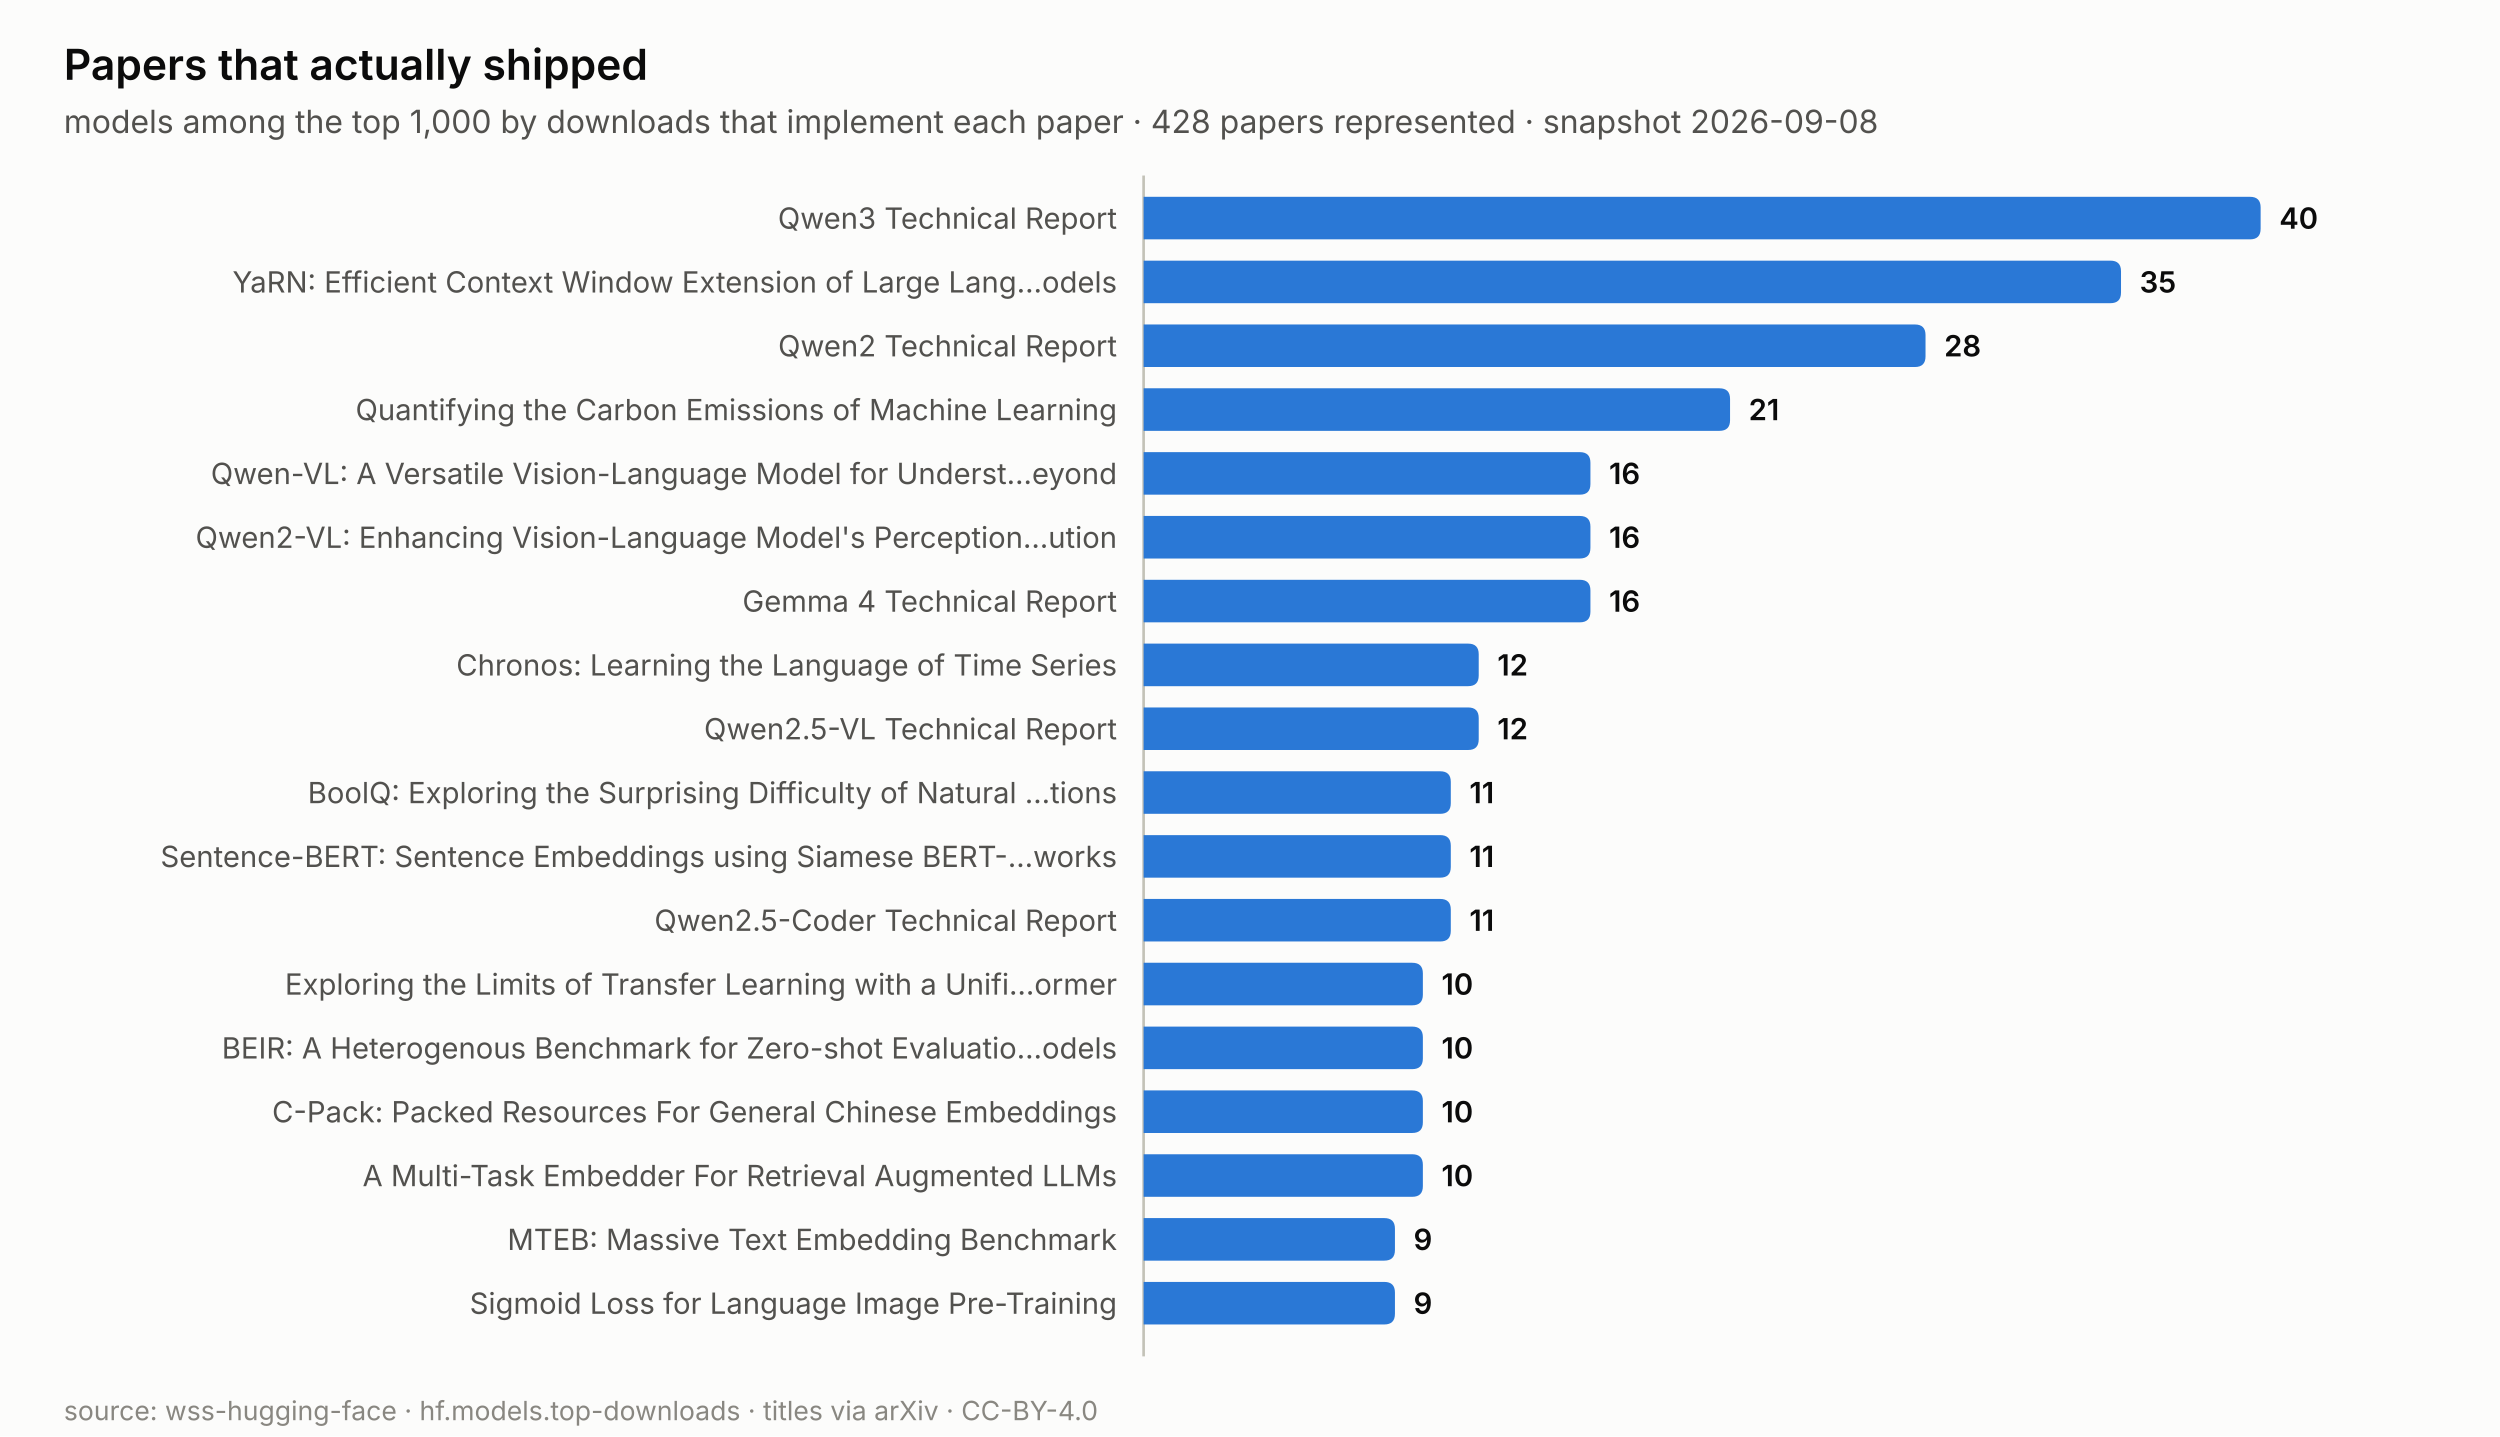
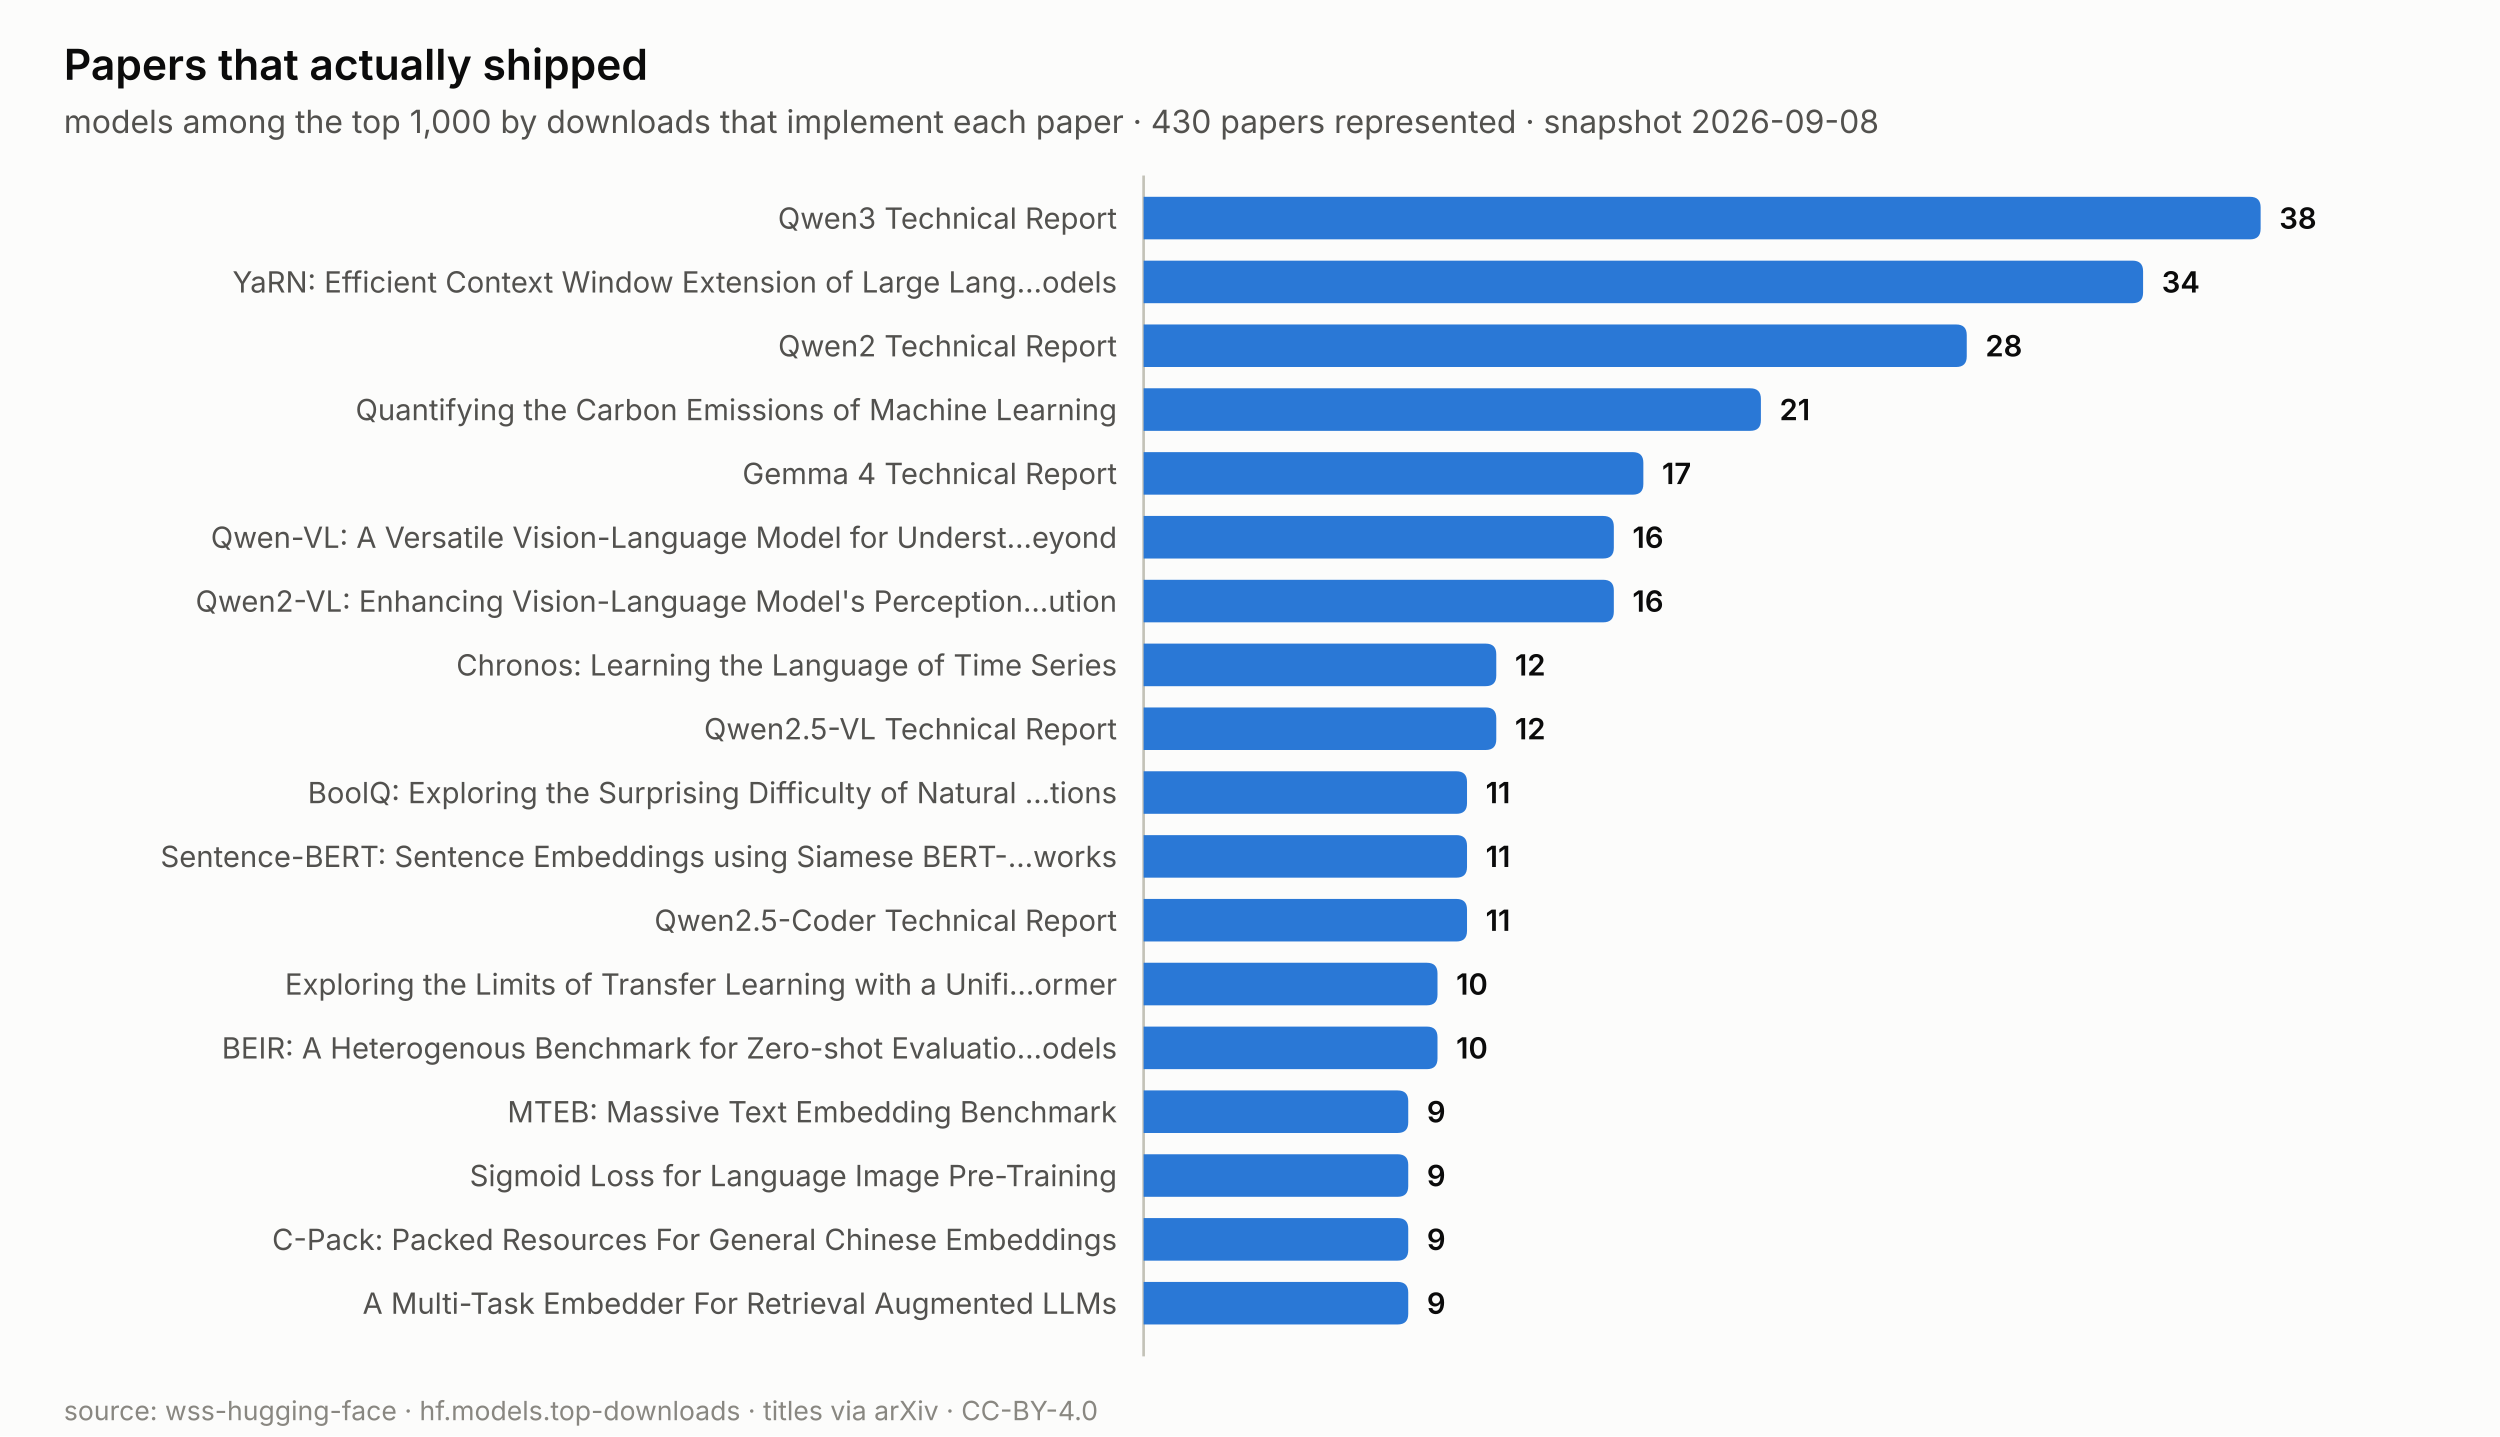
<svg xmlns="http://www.w3.org/2000/svg" width="940.0" height="540.0" viewBox="0 0 940.0 540.0" role="img" aria-label="Papers that actually shipped">
  <rect width="940.0" height="540.0" fill="#fcfcfb" />
  <text x="24.0" y="30.0" font-family="system-ui, -apple-system, &quot;Segoe UI&quot;, sans-serif" font-size="16" fill="#0b0b0b" text-anchor="start" font-weight="600" style="">Papers that actually shipped</text>
-   <text x="24.0" y="50.0" font-family="system-ui, -apple-system, &quot;Segoe UI&quot;, sans-serif" font-size="12" fill="#52514e" text-anchor="start" font-weight="normal" style="">models among the top 1,000 by downloads that implement each paper · 428 papers represented · snapshot 2026-09-08</text>
+   <text x="24.0" y="50.0" font-family="system-ui, -apple-system, &quot;Segoe UI&quot;, sans-serif" font-size="12" fill="#52514e" text-anchor="start" font-weight="normal" style="">models among the top 1,000 by downloads that implement each paper · 430 papers represented · snapshot 2026-09-08</text>
  <line x1="430.0" y1="66.0" x2="430.0" y2="510.0" stroke="#c3c2b7" stroke-width="1" />
  <path d="M430.0,74.0 h416.0 q4,0 4,4 v8.0 q0,4 -4,4 h-416.0 z" fill="#2a78d6" />
  <text x="420.0" y="86.0" font-family="system-ui, -apple-system, &quot;Segoe UI&quot;, sans-serif" font-size="11" fill="#52514e" text-anchor="end" font-weight="normal" style="">Qwen3 Technical Report</text>
-   <text x="857.0" y="86.0" font-family="system-ui, -apple-system, &quot;Segoe UI&quot;, sans-serif" font-size="11" fill="#0b0b0b" text-anchor="start" font-weight="600" style="font-variant-numeric: tabular-nums;">40</text>
-   <path d="M430.0,98.0 h363.5 q4,0 4,4 v8.0 q0,4 -4,4 h-363.5 z" fill="#2a78d6" />
+   <text x="857.0" y="86.0" font-family="system-ui, -apple-system, &quot;Segoe UI&quot;, sans-serif" font-size="11" fill="#0b0b0b" text-anchor="start" font-weight="600" style="font-variant-numeric: tabular-nums;">38</text>
+   <path d="M430.0,98.0 h371.8 q4,0 4,4 v8.0 q0,4 -4,4 h-371.8 z" fill="#2a78d6" />
  <text x="420.0" y="110.0" font-family="system-ui, -apple-system, &quot;Segoe UI&quot;, sans-serif" font-size="11" fill="#52514e" text-anchor="end" font-weight="normal" style="">YaRN: Efficient Context Window Extension of Large Lang…odels</text>
-   <text x="804.5" y="110.0" font-family="system-ui, -apple-system, &quot;Segoe UI&quot;, sans-serif" font-size="11" fill="#0b0b0b" text-anchor="start" font-weight="600" style="font-variant-numeric: tabular-nums;">35</text>
-   <path d="M430.0,122.0 h290.0 q4,0 4,4 v8.0 q0,4 -4,4 h-290.0 z" fill="#2a78d6" />
+   <text x="812.8" y="110.0" font-family="system-ui, -apple-system, &quot;Segoe UI&quot;, sans-serif" font-size="11" fill="#0b0b0b" text-anchor="start" font-weight="600" style="font-variant-numeric: tabular-nums;">34</text>
+   <path d="M430.0,122.0 h305.5 q4,0 4,4 v8.0 q0,4 -4,4 h-305.5 z" fill="#2a78d6" />
  <text x="420.0" y="134.0" font-family="system-ui, -apple-system, &quot;Segoe UI&quot;, sans-serif" font-size="11" fill="#52514e" text-anchor="end" font-weight="normal" style="">Qwen2 Technical Report</text>
-   <text x="731.0" y="134.0" font-family="system-ui, -apple-system, &quot;Segoe UI&quot;, sans-serif" font-size="11" fill="#0b0b0b" text-anchor="start" font-weight="600" style="font-variant-numeric: tabular-nums;">28</text>
-   <path d="M430.0,146.0 h216.5 q4,0 4,4 v8.0 q0,4 -4,4 h-216.5 z" fill="#2a78d6" />
+   <text x="746.5" y="134.0" font-family="system-ui, -apple-system, &quot;Segoe UI&quot;, sans-serif" font-size="11" fill="#0b0b0b" text-anchor="start" font-weight="600" style="font-variant-numeric: tabular-nums;">28</text>
+   <path d="M430.0,146.0 h228.1 q4,0 4,4 v8.0 q0,4 -4,4 h-228.1 z" fill="#2a78d6" />
  <text x="420.0" y="158.0" font-family="system-ui, -apple-system, &quot;Segoe UI&quot;, sans-serif" font-size="11" fill="#52514e" text-anchor="end" font-weight="normal" style="">Quantifying the Carbon Emissions of Machine Learning</text>
-   <text x="657.5" y="158.0" font-family="system-ui, -apple-system, &quot;Segoe UI&quot;, sans-serif" font-size="11" fill="#0b0b0b" text-anchor="start" font-weight="600" style="font-variant-numeric: tabular-nums;">21</text>
-   <path d="M430.0,170.0 h164.0 q4,0 4,4 v8.0 q0,4 -4,4 h-164.0 z" fill="#2a78d6" />
-   <text x="420.0" y="182.0" font-family="system-ui, -apple-system, &quot;Segoe UI&quot;, sans-serif" font-size="11" fill="#52514e" text-anchor="end" font-weight="normal" style="">Qwen-VL: A Versatile Vision-Language Model for Underst…eyond</text>
-   <text x="605.0" y="182.0" font-family="system-ui, -apple-system, &quot;Segoe UI&quot;, sans-serif" font-size="11" fill="#0b0b0b" text-anchor="start" font-weight="600" style="font-variant-numeric: tabular-nums;">16</text>
-   <path d="M430.0,194.0 h164.0 q4,0 4,4 v8.0 q0,4 -4,4 h-164.0 z" fill="#2a78d6" />
-   <text x="420.0" y="206.0" font-family="system-ui, -apple-system, &quot;Segoe UI&quot;, sans-serif" font-size="11" fill="#52514e" text-anchor="end" font-weight="normal" style="">Qwen2-VL: Enhancing Vision-Language Model's Perception…ution</text>
-   <text x="605.0" y="206.0" font-family="system-ui, -apple-system, &quot;Segoe UI&quot;, sans-serif" font-size="11" fill="#0b0b0b" text-anchor="start" font-weight="600" style="font-variant-numeric: tabular-nums;">16</text>
-   <path d="M430.0,218.0 h164.0 q4,0 4,4 v8.0 q0,4 -4,4 h-164.0 z" fill="#2a78d6" />
-   <text x="420.0" y="230.0" font-family="system-ui, -apple-system, &quot;Segoe UI&quot;, sans-serif" font-size="11" fill="#52514e" text-anchor="end" font-weight="normal" style="">Gemma 4 Technical Report</text>
-   <text x="605.0" y="230.0" font-family="system-ui, -apple-system, &quot;Segoe UI&quot;, sans-serif" font-size="11" fill="#0b0b0b" text-anchor="start" font-weight="600" style="font-variant-numeric: tabular-nums;">16</text>
-   <path d="M430.0,242.0 h122.0 q4,0 4,4 v8.0 q0,4 -4,4 h-122.0 z" fill="#2a78d6" />
+   <text x="669.1" y="158.0" font-family="system-ui, -apple-system, &quot;Segoe UI&quot;, sans-serif" font-size="11" fill="#0b0b0b" text-anchor="start" font-weight="600" style="font-variant-numeric: tabular-nums;">21</text>
+   <path d="M430.0,170.0 h183.9 q4,0 4,4 v8.0 q0,4 -4,4 h-183.9 z" fill="#2a78d6" />
+   <text x="420.0" y="182.0" font-family="system-ui, -apple-system, &quot;Segoe UI&quot;, sans-serif" font-size="11" fill="#52514e" text-anchor="end" font-weight="normal" style="">Gemma 4 Technical Report</text>
+   <text x="624.9" y="182.0" font-family="system-ui, -apple-system, &quot;Segoe UI&quot;, sans-serif" font-size="11" fill="#0b0b0b" text-anchor="start" font-weight="600" style="font-variant-numeric: tabular-nums;">17</text>
+   <path d="M430.0,194.0 h172.8 q4,0 4,4 v8.0 q0,4 -4,4 h-172.8 z" fill="#2a78d6" />
+   <text x="420.0" y="206.0" font-family="system-ui, -apple-system, &quot;Segoe UI&quot;, sans-serif" font-size="11" fill="#52514e" text-anchor="end" font-weight="normal" style="">Qwen-VL: A Versatile Vision-Language Model for Underst…eyond</text>
+   <text x="613.8" y="206.0" font-family="system-ui, -apple-system, &quot;Segoe UI&quot;, sans-serif" font-size="11" fill="#0b0b0b" text-anchor="start" font-weight="600" style="font-variant-numeric: tabular-nums;">16</text>
+   <path d="M430.0,218.0 h172.8 q4,0 4,4 v8.0 q0,4 -4,4 h-172.8 z" fill="#2a78d6" />
+   <text x="420.0" y="230.0" font-family="system-ui, -apple-system, &quot;Segoe UI&quot;, sans-serif" font-size="11" fill="#52514e" text-anchor="end" font-weight="normal" style="">Qwen2-VL: Enhancing Vision-Language Model's Perception…ution</text>
+   <text x="613.8" y="230.0" font-family="system-ui, -apple-system, &quot;Segoe UI&quot;, sans-serif" font-size="11" fill="#0b0b0b" text-anchor="start" font-weight="600" style="font-variant-numeric: tabular-nums;">16</text>
+   <path d="M430.0,242.0 h128.6 q4,0 4,4 v8.0 q0,4 -4,4 h-128.6 z" fill="#2a78d6" />
  <text x="420.0" y="254.0" font-family="system-ui, -apple-system, &quot;Segoe UI&quot;, sans-serif" font-size="11" fill="#52514e" text-anchor="end" font-weight="normal" style="">Chronos: Learning the Language of Time Series</text>
-   <text x="563.0" y="254.0" font-family="system-ui, -apple-system, &quot;Segoe UI&quot;, sans-serif" font-size="11" fill="#0b0b0b" text-anchor="start" font-weight="600" style="font-variant-numeric: tabular-nums;">12</text>
-   <path d="M430.0,266.0 h122.0 q4,0 4,4 v8.0 q0,4 -4,4 h-122.0 z" fill="#2a78d6" />
+   <text x="569.6" y="254.0" font-family="system-ui, -apple-system, &quot;Segoe UI&quot;, sans-serif" font-size="11" fill="#0b0b0b" text-anchor="start" font-weight="600" style="font-variant-numeric: tabular-nums;">12</text>
+   <path d="M430.0,266.0 h128.6 q4,0 4,4 v8.0 q0,4 -4,4 h-128.6 z" fill="#2a78d6" />
  <text x="420.0" y="278.0" font-family="system-ui, -apple-system, &quot;Segoe UI&quot;, sans-serif" font-size="11" fill="#52514e" text-anchor="end" font-weight="normal" style="">Qwen2.5-VL Technical Report</text>
-   <text x="563.0" y="278.0" font-family="system-ui, -apple-system, &quot;Segoe UI&quot;, sans-serif" font-size="11" fill="#0b0b0b" text-anchor="start" font-weight="600" style="font-variant-numeric: tabular-nums;">12</text>
-   <path d="M430.0,290.0 h111.5 q4,0 4,4 v8.0 q0,4 -4,4 h-111.5 z" fill="#2a78d6" />
+   <text x="569.6" y="278.0" font-family="system-ui, -apple-system, &quot;Segoe UI&quot;, sans-serif" font-size="11" fill="#0b0b0b" text-anchor="start" font-weight="600" style="font-variant-numeric: tabular-nums;">12</text>
+   <path d="M430.0,290.0 h117.6 q4,0 4,4 v8.0 q0,4 -4,4 h-117.6 z" fill="#2a78d6" />
  <text x="420.0" y="302.0" font-family="system-ui, -apple-system, &quot;Segoe UI&quot;, sans-serif" font-size="11" fill="#52514e" text-anchor="end" font-weight="normal" style="">BoolQ: Exploring the Surprising Difficulty of Natural …tions</text>
-   <text x="552.5" y="302.0" font-family="system-ui, -apple-system, &quot;Segoe UI&quot;, sans-serif" font-size="11" fill="#0b0b0b" text-anchor="start" font-weight="600" style="font-variant-numeric: tabular-nums;">11</text>
-   <path d="M430.0,314.0 h111.5 q4,0 4,4 v8.0 q0,4 -4,4 h-111.5 z" fill="#2a78d6" />
+   <text x="558.6" y="302.0" font-family="system-ui, -apple-system, &quot;Segoe UI&quot;, sans-serif" font-size="11" fill="#0b0b0b" text-anchor="start" font-weight="600" style="font-variant-numeric: tabular-nums;">11</text>
+   <path d="M430.0,314.0 h117.6 q4,0 4,4 v8.0 q0,4 -4,4 h-117.6 z" fill="#2a78d6" />
  <text x="420.0" y="326.0" font-family="system-ui, -apple-system, &quot;Segoe UI&quot;, sans-serif" font-size="11" fill="#52514e" text-anchor="end" font-weight="normal" style="">Sentence-BERT: Sentence Embeddings using Siamese BERT-…works</text>
-   <text x="552.5" y="326.0" font-family="system-ui, -apple-system, &quot;Segoe UI&quot;, sans-serif" font-size="11" fill="#0b0b0b" text-anchor="start" font-weight="600" style="font-variant-numeric: tabular-nums;">11</text>
-   <path d="M430.0,338.0 h111.5 q4,0 4,4 v8.0 q0,4 -4,4 h-111.5 z" fill="#2a78d6" />
+   <text x="558.6" y="326.0" font-family="system-ui, -apple-system, &quot;Segoe UI&quot;, sans-serif" font-size="11" fill="#0b0b0b" text-anchor="start" font-weight="600" style="font-variant-numeric: tabular-nums;">11</text>
+   <path d="M430.0,338.0 h117.6 q4,0 4,4 v8.0 q0,4 -4,4 h-117.6 z" fill="#2a78d6" />
  <text x="420.0" y="350.0" font-family="system-ui, -apple-system, &quot;Segoe UI&quot;, sans-serif" font-size="11" fill="#52514e" text-anchor="end" font-weight="normal" style="">Qwen2.5-Coder Technical Report</text>
-   <text x="552.5" y="350.0" font-family="system-ui, -apple-system, &quot;Segoe UI&quot;, sans-serif" font-size="11" fill="#0b0b0b" text-anchor="start" font-weight="600" style="font-variant-numeric: tabular-nums;">11</text>
-   <path d="M430.0,362.0 h101.0 q4,0 4,4 v8.0 q0,4 -4,4 h-101.0 z" fill="#2a78d6" />
+   <text x="558.6" y="350.0" font-family="system-ui, -apple-system, &quot;Segoe UI&quot;, sans-serif" font-size="11" fill="#0b0b0b" text-anchor="start" font-weight="600" style="font-variant-numeric: tabular-nums;">11</text>
+   <path d="M430.0,362.0 h106.5 q4,0 4,4 v8.0 q0,4 -4,4 h-106.5 z" fill="#2a78d6" />
  <text x="420.0" y="374.0" font-family="system-ui, -apple-system, &quot;Segoe UI&quot;, sans-serif" font-size="11" fill="#52514e" text-anchor="end" font-weight="normal" style="">Exploring the Limits of Transfer Learning with a Unifi…ormer</text>
-   <text x="542.0" y="374.0" font-family="system-ui, -apple-system, &quot;Segoe UI&quot;, sans-serif" font-size="11" fill="#0b0b0b" text-anchor="start" font-weight="600" style="font-variant-numeric: tabular-nums;">10</text>
-   <path d="M430.0,386.0 h101.0 q4,0 4,4 v8.0 q0,4 -4,4 h-101.0 z" fill="#2a78d6" />
+   <text x="547.5" y="374.0" font-family="system-ui, -apple-system, &quot;Segoe UI&quot;, sans-serif" font-size="11" fill="#0b0b0b" text-anchor="start" font-weight="600" style="font-variant-numeric: tabular-nums;">10</text>
+   <path d="M430.0,386.0 h106.5 q4,0 4,4 v8.0 q0,4 -4,4 h-106.5 z" fill="#2a78d6" />
  <text x="420.0" y="398.0" font-family="system-ui, -apple-system, &quot;Segoe UI&quot;, sans-serif" font-size="11" fill="#52514e" text-anchor="end" font-weight="normal" style="">BEIR: A Heterogenous Benchmark for Zero-shot Evaluatio…odels</text>
-   <text x="542.0" y="398.0" font-family="system-ui, -apple-system, &quot;Segoe UI&quot;, sans-serif" font-size="11" fill="#0b0b0b" text-anchor="start" font-weight="600" style="font-variant-numeric: tabular-nums;">10</text>
-   <path d="M430.0,410.0 h101.0 q4,0 4,4 v8.0 q0,4 -4,4 h-101.0 z" fill="#2a78d6" />
-   <text x="420.0" y="422.0" font-family="system-ui, -apple-system, &quot;Segoe UI&quot;, sans-serif" font-size="11" fill="#52514e" text-anchor="end" font-weight="normal" style="">C-Pack: Packed Resources For General Chinese Embeddings</text>
-   <text x="542.0" y="422.0" font-family="system-ui, -apple-system, &quot;Segoe UI&quot;, sans-serif" font-size="11" fill="#0b0b0b" text-anchor="start" font-weight="600" style="font-variant-numeric: tabular-nums;">10</text>
-   <path d="M430.0,434.0 h101.0 q4,0 4,4 v8.0 q0,4 -4,4 h-101.0 z" fill="#2a78d6" />
-   <text x="420.0" y="446.0" font-family="system-ui, -apple-system, &quot;Segoe UI&quot;, sans-serif" font-size="11" fill="#52514e" text-anchor="end" font-weight="normal" style="">A Multi-Task Embedder For Retrieval Augmented LLMs</text>
-   <text x="542.0" y="446.0" font-family="system-ui, -apple-system, &quot;Segoe UI&quot;, sans-serif" font-size="11" fill="#0b0b0b" text-anchor="start" font-weight="600" style="font-variant-numeric: tabular-nums;">10</text>
-   <path d="M430.0,458.0 h90.5 q4,0 4,4 v8.0 q0,4 -4,4 h-90.5 z" fill="#2a78d6" />
-   <text x="420.0" y="470.0" font-family="system-ui, -apple-system, &quot;Segoe UI&quot;, sans-serif" font-size="11" fill="#52514e" text-anchor="end" font-weight="normal" style="">MTEB: Massive Text Embedding Benchmark</text>
-   <text x="531.5" y="470.0" font-family="system-ui, -apple-system, &quot;Segoe UI&quot;, sans-serif" font-size="11" fill="#0b0b0b" text-anchor="start" font-weight="600" style="font-variant-numeric: tabular-nums;">9</text>
-   <path d="M430.0,482.0 h90.5 q4,0 4,4 v8.0 q0,4 -4,4 h-90.5 z" fill="#2a78d6" />
-   <text x="420.0" y="494.0" font-family="system-ui, -apple-system, &quot;Segoe UI&quot;, sans-serif" font-size="11" fill="#52514e" text-anchor="end" font-weight="normal" style="">Sigmoid Loss for Language Image Pre-Training</text>
-   <text x="531.5" y="494.0" font-family="system-ui, -apple-system, &quot;Segoe UI&quot;, sans-serif" font-size="11" fill="#0b0b0b" text-anchor="start" font-weight="600" style="font-variant-numeric: tabular-nums;">9</text>
+   <text x="547.5" y="398.0" font-family="system-ui, -apple-system, &quot;Segoe UI&quot;, sans-serif" font-size="11" fill="#0b0b0b" text-anchor="start" font-weight="600" style="font-variant-numeric: tabular-nums;">10</text>
+   <path d="M430.0,410.0 h95.5 q4,0 4,4 v8.0 q0,4 -4,4 h-95.5 z" fill="#2a78d6" />
+   <text x="420.0" y="422.0" font-family="system-ui, -apple-system, &quot;Segoe UI&quot;, sans-serif" font-size="11" fill="#52514e" text-anchor="end" font-weight="normal" style="">MTEB: Massive Text Embedding Benchmark</text>
+   <text x="536.5" y="422.0" font-family="system-ui, -apple-system, &quot;Segoe UI&quot;, sans-serif" font-size="11" fill="#0b0b0b" text-anchor="start" font-weight="600" style="font-variant-numeric: tabular-nums;">9</text>
+   <path d="M430.0,434.0 h95.5 q4,0 4,4 v8.0 q0,4 -4,4 h-95.5 z" fill="#2a78d6" />
+   <text x="420.0" y="446.0" font-family="system-ui, -apple-system, &quot;Segoe UI&quot;, sans-serif" font-size="11" fill="#52514e" text-anchor="end" font-weight="normal" style="">Sigmoid Loss for Language Image Pre-Training</text>
+   <text x="536.5" y="446.0" font-family="system-ui, -apple-system, &quot;Segoe UI&quot;, sans-serif" font-size="11" fill="#0b0b0b" text-anchor="start" font-weight="600" style="font-variant-numeric: tabular-nums;">9</text>
+   <path d="M430.0,458.0 h95.5 q4,0 4,4 v8.0 q0,4 -4,4 h-95.5 z" fill="#2a78d6" />
+   <text x="420.0" y="470.0" font-family="system-ui, -apple-system, &quot;Segoe UI&quot;, sans-serif" font-size="11" fill="#52514e" text-anchor="end" font-weight="normal" style="">C-Pack: Packed Resources For General Chinese Embeddings</text>
+   <text x="536.5" y="470.0" font-family="system-ui, -apple-system, &quot;Segoe UI&quot;, sans-serif" font-size="11" fill="#0b0b0b" text-anchor="start" font-weight="600" style="font-variant-numeric: tabular-nums;">9</text>
+   <path d="M430.0,482.0 h95.5 q4,0 4,4 v8.0 q0,4 -4,4 h-95.5 z" fill="#2a78d6" />
+   <text x="420.0" y="494.0" font-family="system-ui, -apple-system, &quot;Segoe UI&quot;, sans-serif" font-size="11" fill="#52514e" text-anchor="end" font-weight="normal" style="">A Multi-Task Embedder For Retrieval Augmented LLMs</text>
+   <text x="536.5" y="494.0" font-family="system-ui, -apple-system, &quot;Segoe UI&quot;, sans-serif" font-size="11" fill="#0b0b0b" text-anchor="start" font-weight="600" style="font-variant-numeric: tabular-nums;">9</text>
  <text x="24.0" y="534.0" font-family="system-ui, -apple-system, &quot;Segoe UI&quot;, sans-serif" font-size="10" fill="#898781" text-anchor="start" font-weight="normal" style="">source: wss-hugging-face · hf.models.top-downloads · titles via arXiv · CC-BY-4.0</text>
</svg>
